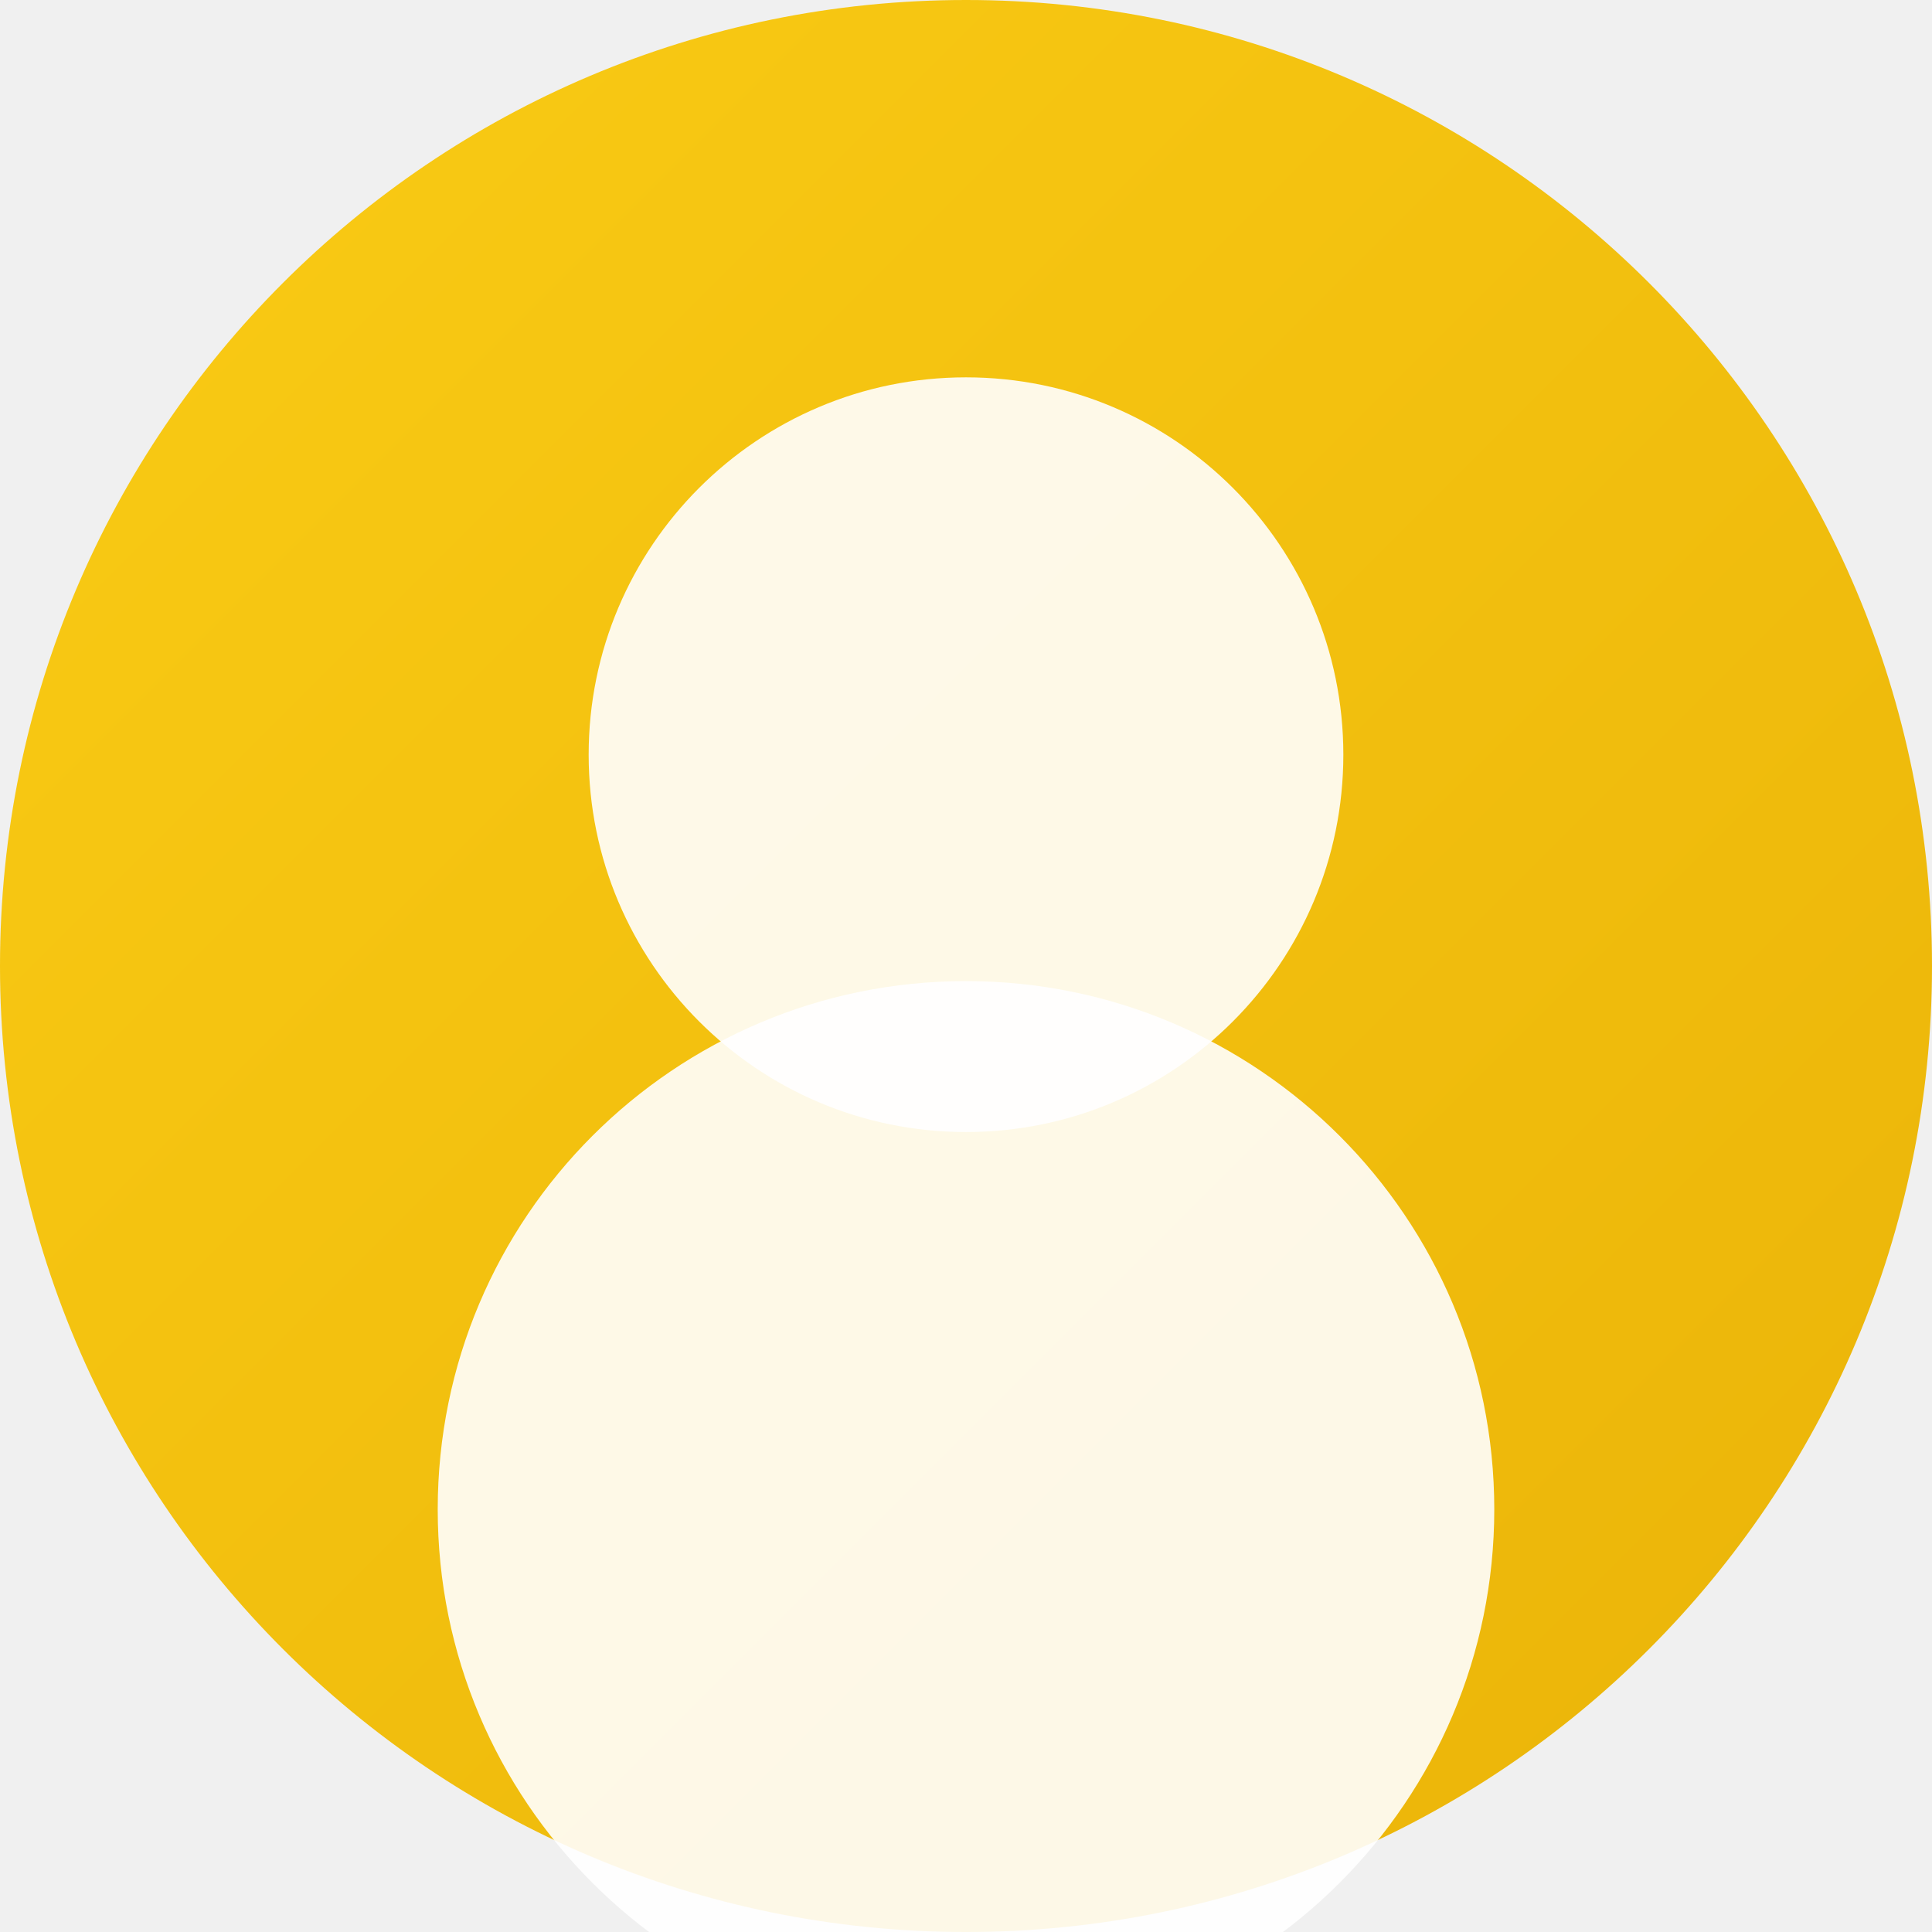
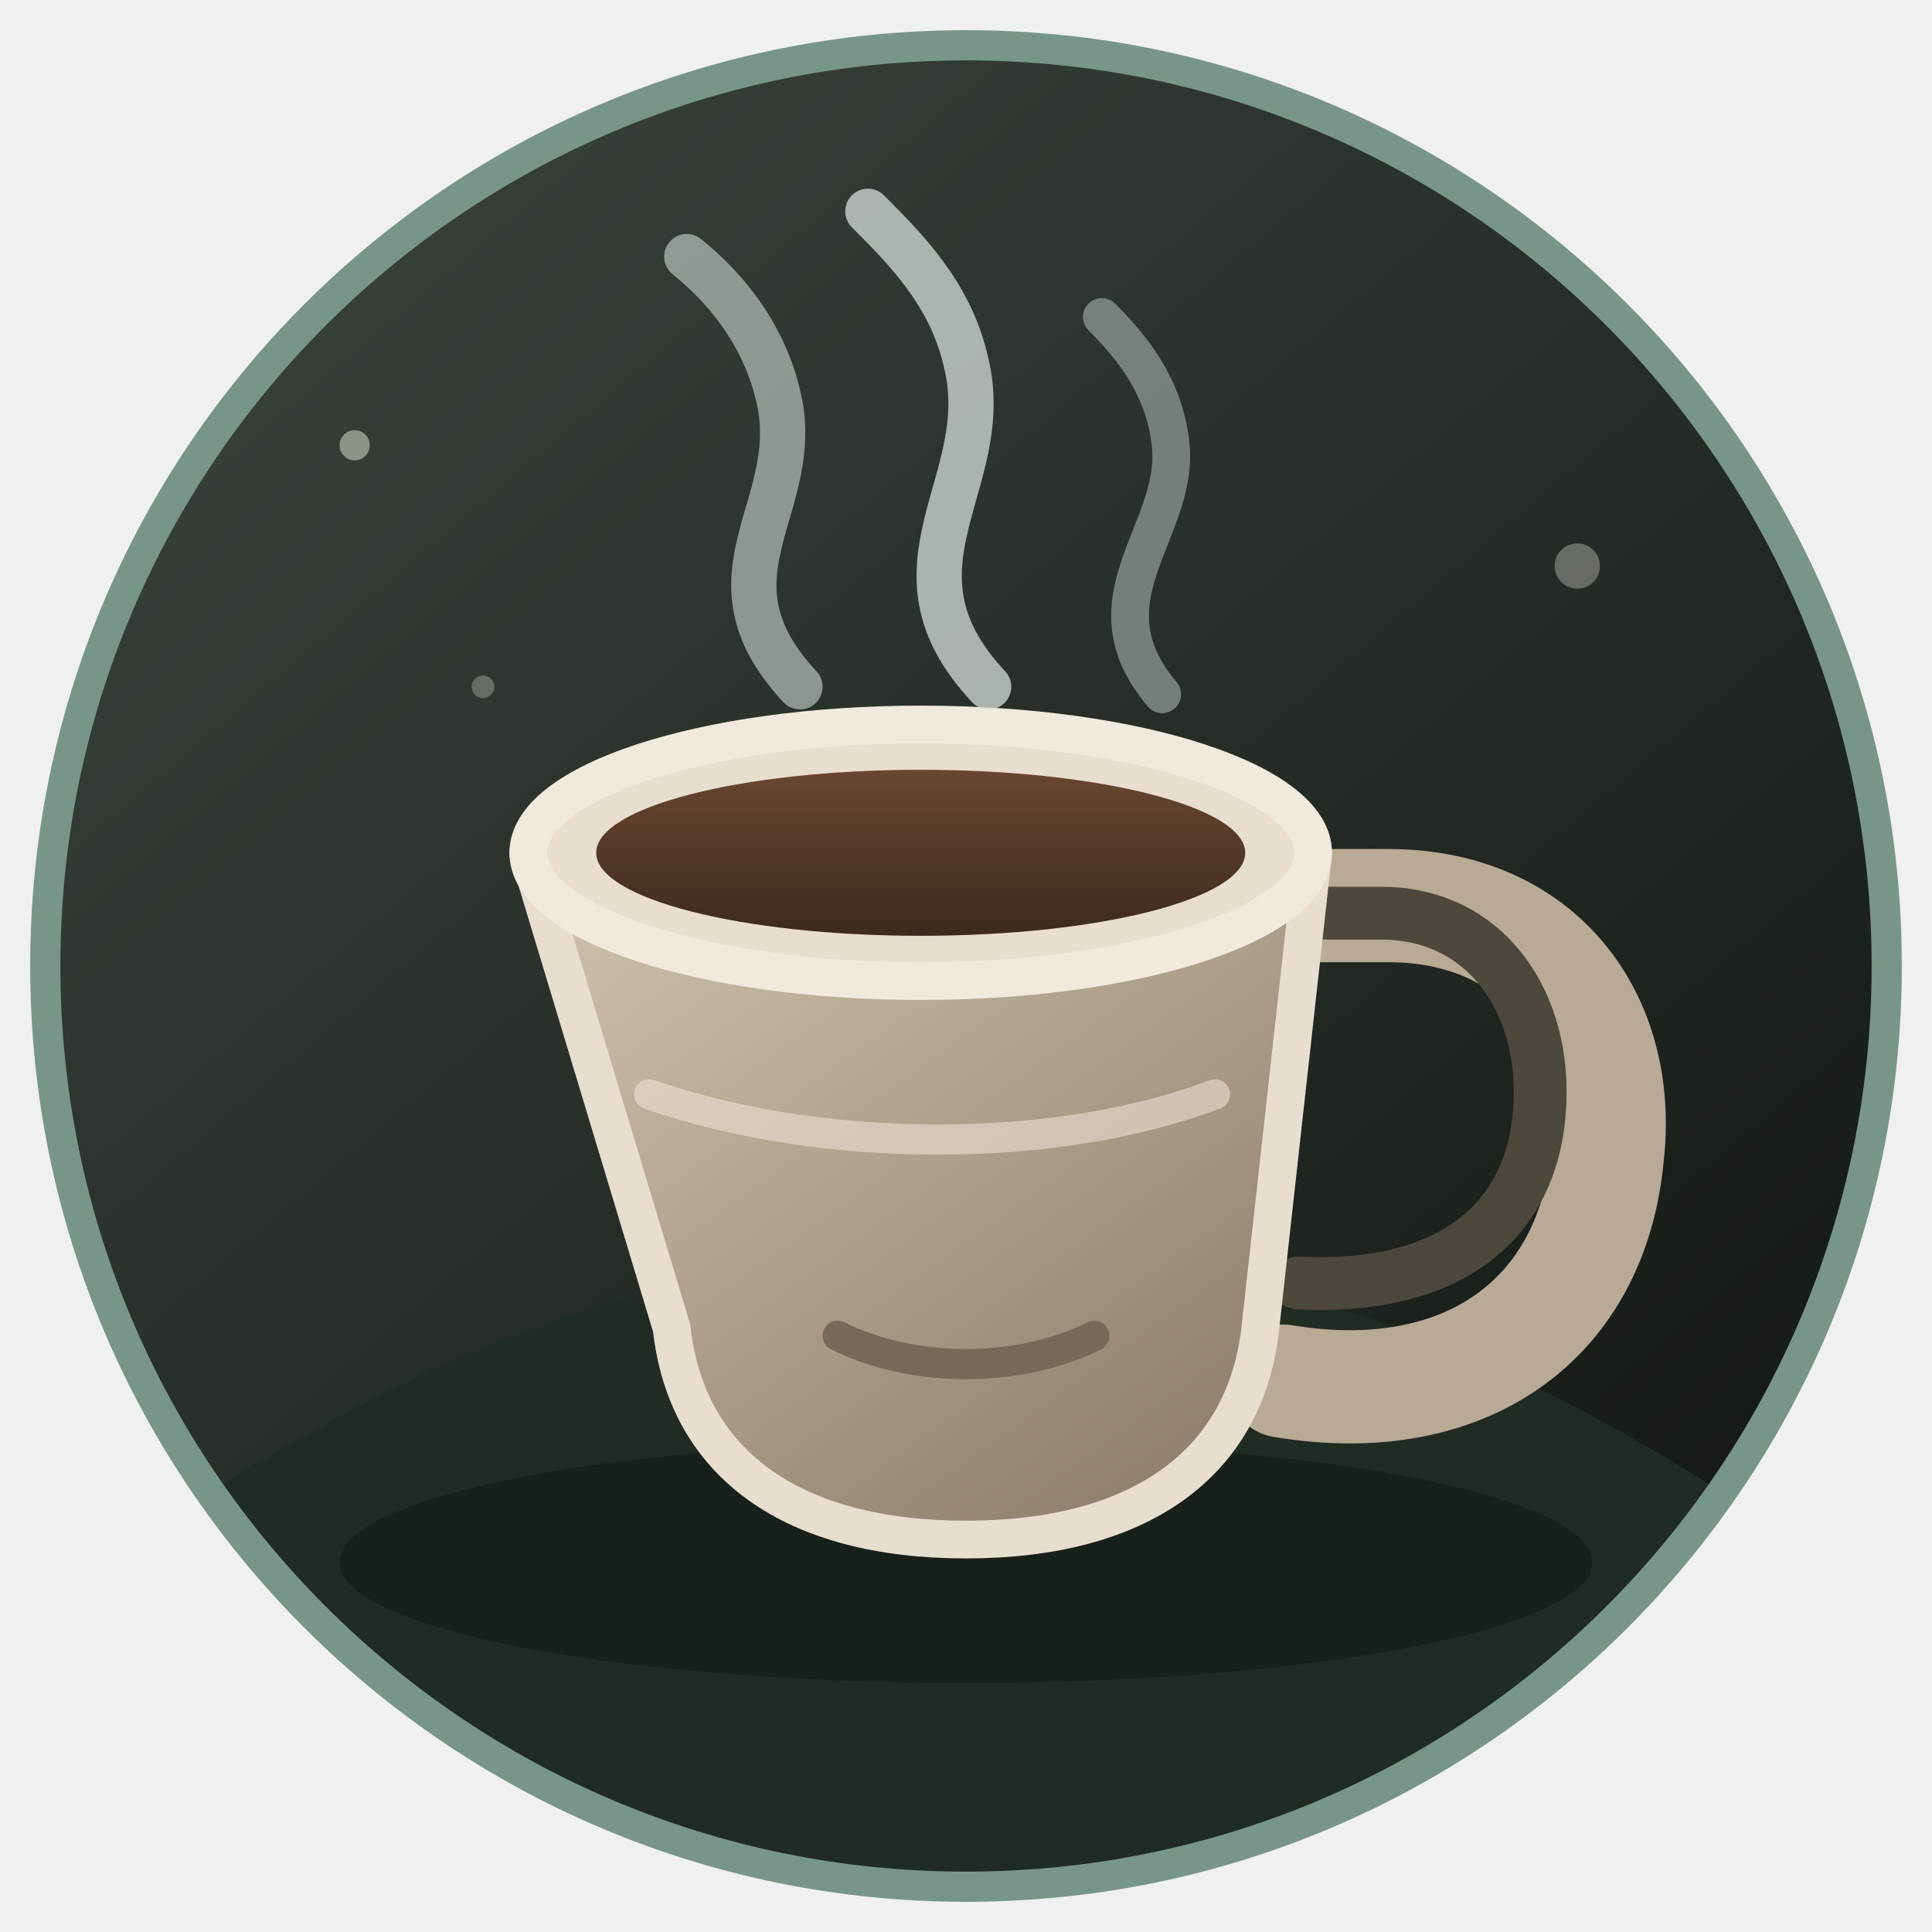
- <svg xmlns="http://www.w3.org/2000/svg" width="256" height="256" viewBox="0 0 256 256">
+ <svg xmlns="http://www.w3.org/2000/svg" width="256" height="256" viewBox="0 0 256 256" fill="none">
  <defs>
-     <linearGradient id="grad4" x1="0%" y1="0%" x2="100%" y2="100%">
-       <stop offset="0%" style="stop-color:#facc15;stop-opacity:1" />
-       <stop offset="100%" style="stop-color:#eab308;stop-opacity:1" />
+     <linearGradient id="background" x1="38" y1="24" x2="218" y2="236" gradientUnits="userSpaceOnUse">
+       <stop stop-color="#394139" />
+       <stop offset="1" stop-color="#121713" />
    </linearGradient>
+     <linearGradient id="cup" x1="80" y1="99" x2="153" y2="200" gradientUnits="userSpaceOnUse">
+       <stop stop-color="#D5C8B2" />
+       <stop offset="1" stop-color="#8E806C" />
+     </linearGradient>
+     <linearGradient id="coffee" x1="126" y1="100" x2="126" y2="126" gradientUnits="userSpaceOnUse">
+       <stop stop-color="#6E4931" />
+       <stop offset="1" stop-color="#39271D" />
+     </linearGradient>
+     <clipPath id="frame">
+       <circle cx="128" cy="128" r="122" />
+     </clipPath>
  </defs>
-   <circle cx="128" cy="128" r="128" fill="url(#grad4)" />
-   <circle cx="128" cy="100" r="50" fill="white" opacity="0.9" />
-   <circle cx="128" cy="200" r="70" fill="white" opacity="0.9" />
+   <circle cx="128" cy="128" r="122" fill="url(#background)" />
+   <g clip-path="url(#frame)">
+     <circle cx="47" cy="59" r="2" fill="#E1E9DD" opacity=".5" />
+     <circle cx="209" cy="75" r="3" fill="#E1E9DD" opacity=".35" />
+     <circle cx="64" cy="91" r="1.5" fill="#E1E9DD" opacity=".3" />
+     <path d="M17 205C57 177 91 166 128 166C165 166 199 177 239 205V256H17V205Z" fill="#202B24" />
+     <ellipse cx="128" cy="207" rx="83" ry="16" fill="#0C120E" opacity=".45" />
+     <path d="M168 120H184C204 120 215 135 213 153C211 175 194 187 170 183" stroke="#B8AA94" stroke-width="15" stroke-linecap="round" />
+     <path d="M169 121H183C197 121 205 133 204 147C203 162 192 171 172 170" stroke="#4C483E" stroke-width="7" stroke-linecap="round" />
+     <path d="M70 113H174L167 176C165 194 151 204 128 204C105 204 91 194 89 176L70 113Z" fill="url(#cup)" stroke="#E7DED0" stroke-width="5" stroke-linejoin="round" />
+     <ellipse cx="122" cy="113" rx="52" ry="17" fill="#E7DED0" stroke="#F0E9DE" stroke-width="5" />
+     <ellipse cx="122" cy="113" rx="43" ry="11" fill="url(#coffee)" />
+     <path d="M86 145C109 153 140 153 161 145" stroke="#F0E7D9" stroke-width="4" stroke-linecap="round" opacity=".55" />
+     <path d="M106 91C92 76 107 67 103 52C101 44 96 38 91 34" stroke="#C2CBC4" stroke-width="6" stroke-linecap="round" opacity=".65" />
+     <path d="M131 91C116 75 132 64 128 48C126 39 120 33 115 28" stroke="#D6DDD8" stroke-width="6" stroke-linecap="round" opacity=".75" />
+     <path d="M154 92C143 79 157 70 155 58C154 51 150 46 146 42" stroke="#B5C0B9" stroke-width="5" stroke-linecap="round" opacity=".55" />
+     <path d="M111 177C121 182 135 182 145 177" stroke="#756957" stroke-width="4" stroke-linecap="round" />
+   </g>
+   <circle cx="128" cy="128" r="122" stroke="#789687" stroke-width="4" />
</svg>
